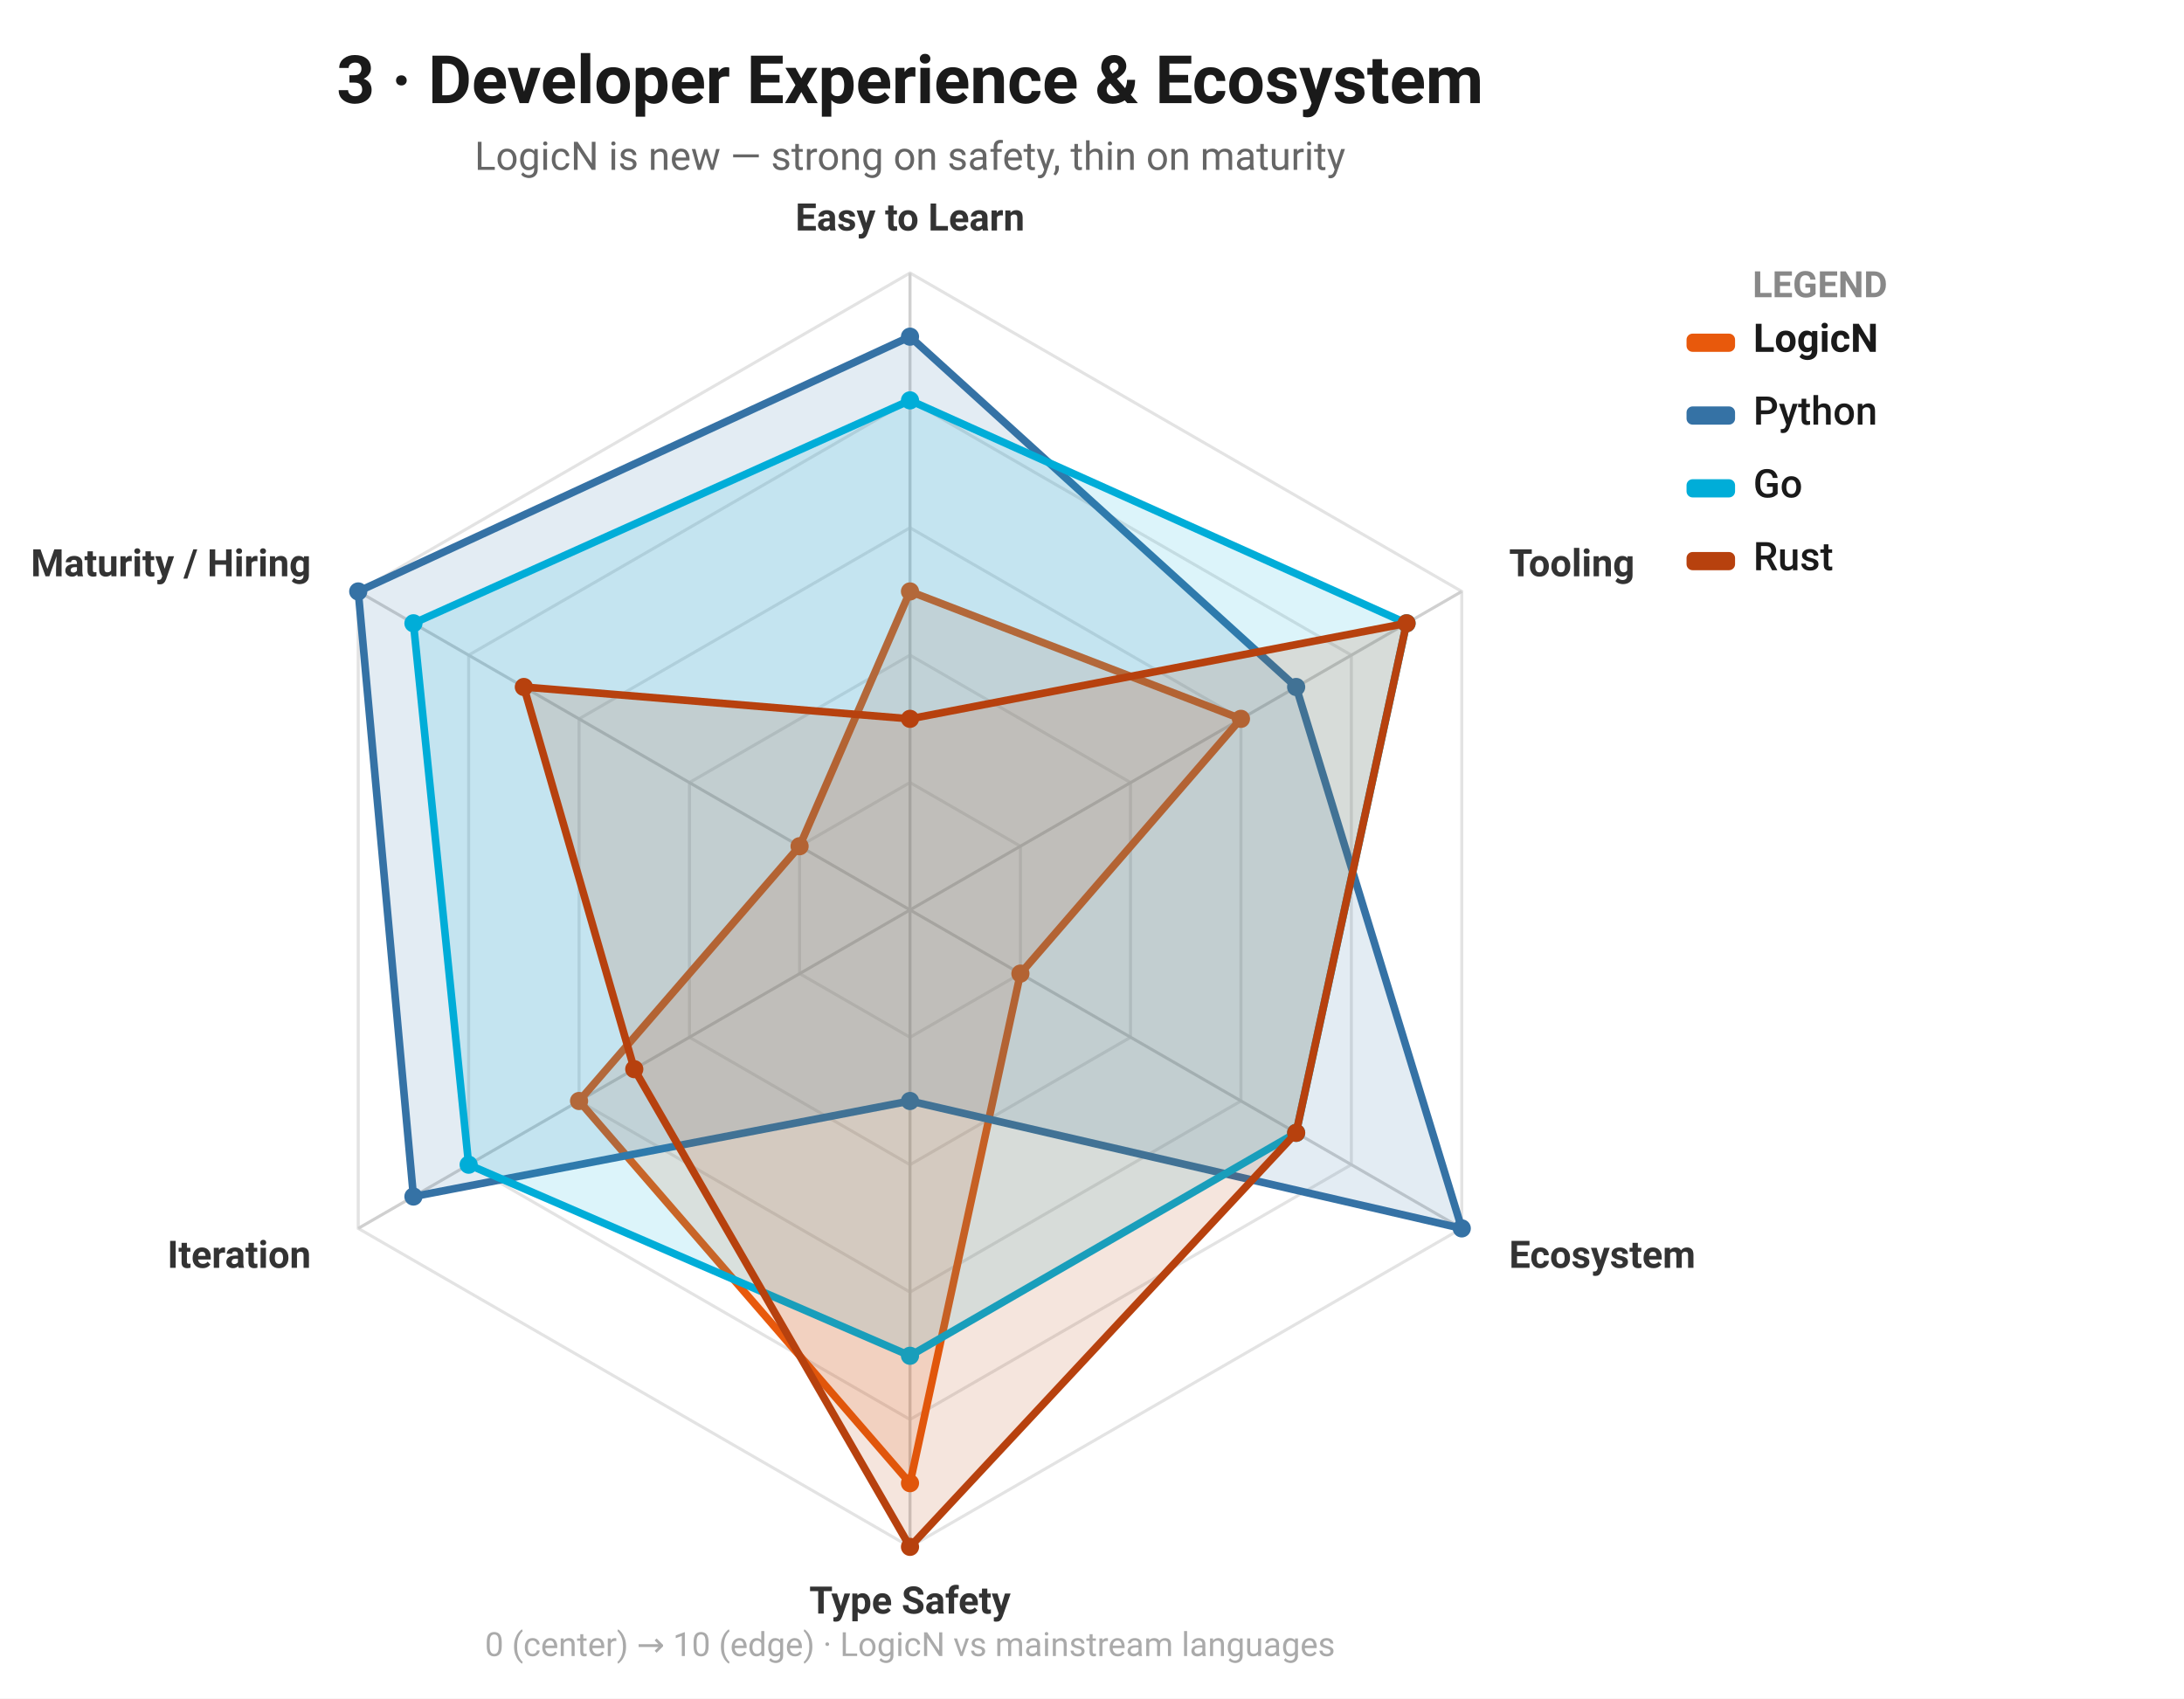
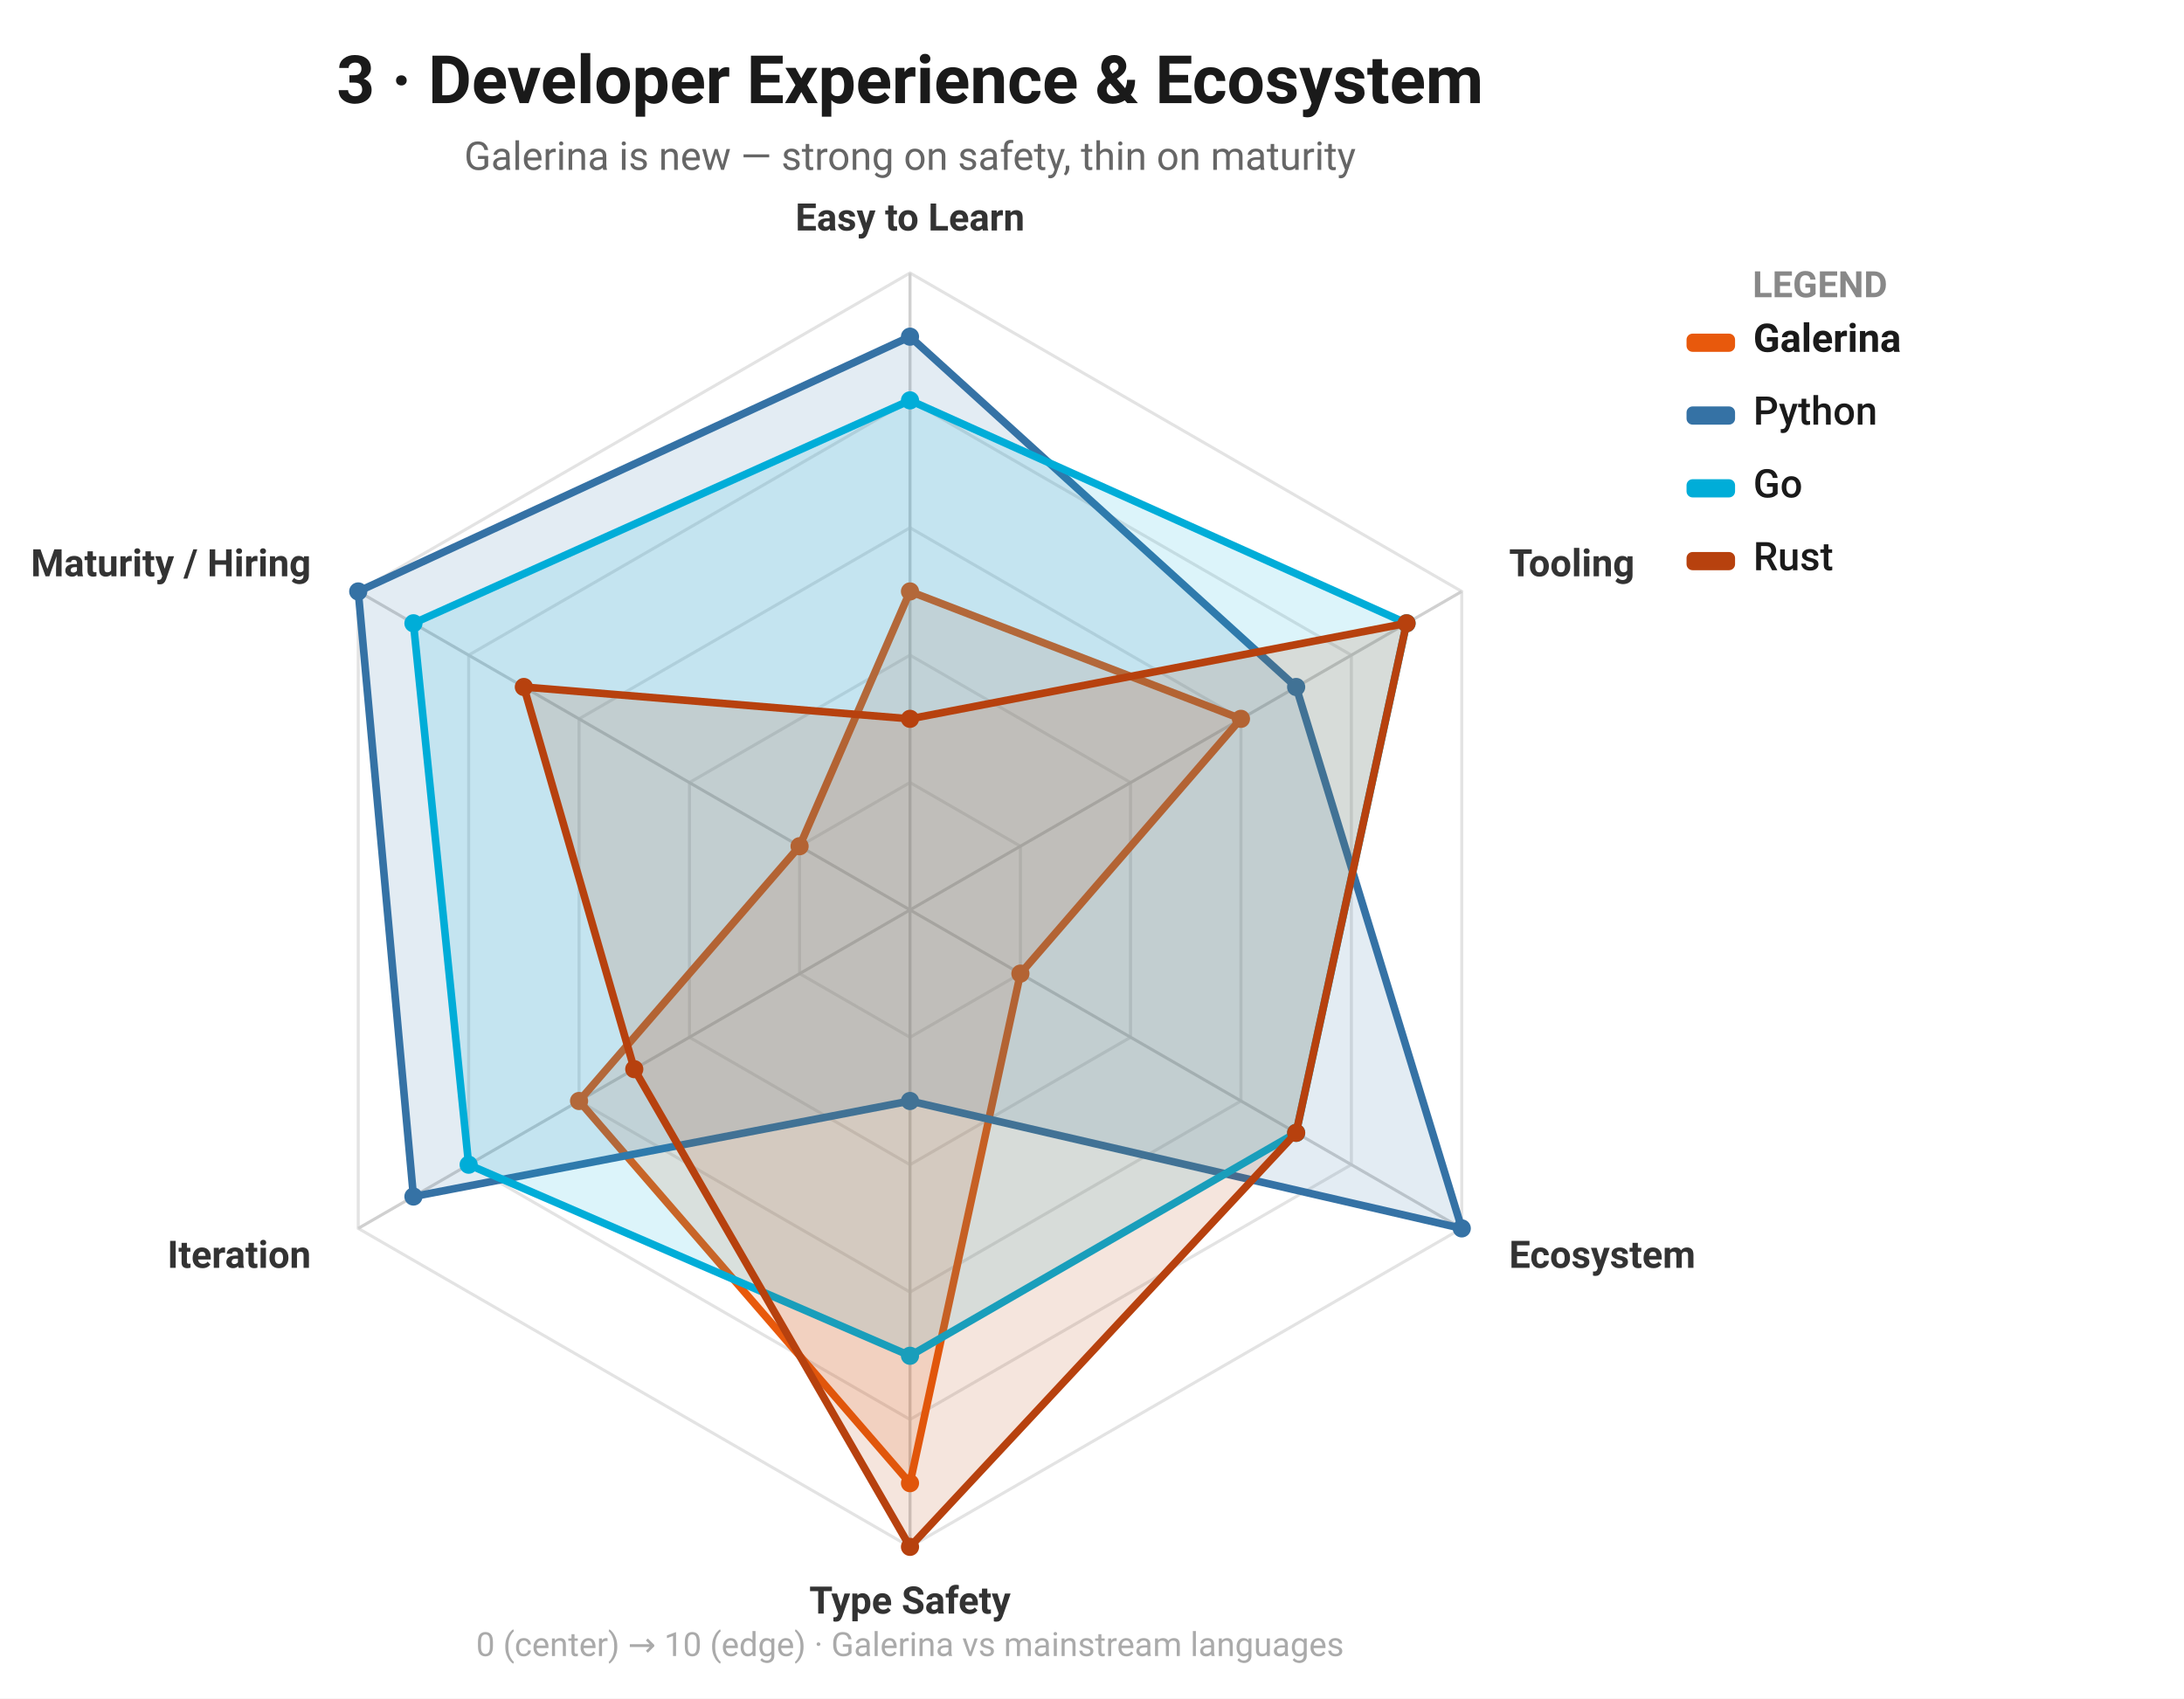
<svg xmlns="http://www.w3.org/2000/svg" viewBox="0 0 720 560" font-family="system-ui,Segoe UI,Roboto,sans-serif">
  <rect width="720" height="560" fill="#ffffff" />
  <text x="300" y="34" text-anchor="middle" font-size="22" font-weight="700" fill="#1a1a1a">3 · Developer Experience &amp; Ecosystem</text>
-   <text x="300" y="56" text-anchor="middle" font-size="13" fill="#666">LogicN is new — strong on safety, thin on maturity</text>
+   <text x="300" y="56" text-anchor="middle" font-size="13" fill="#666">Galerina is new — strong on safety, thin on maturity</text>
  <polygon points="300.0,258.0 336.4,279.0 336.4,321.0 300.0,342.0 263.6,321.0 263.6,279.0" fill="none" stroke="#e3e3e3" stroke-width="1" />
  <polygon points="300.0,216.0 372.7,258.0 372.7,342.0 300.0,384.0 227.3,342.0 227.3,258.0" fill="none" stroke="#e3e3e3" stroke-width="1" />
  <polygon points="300.0,174.0 409.1,237.0 409.1,363.0 300.0,426.0 190.9,363.0 190.9,237.0" fill="none" stroke="#e3e3e3" stroke-width="1" />
  <polygon points="300.0,132.0 445.5,216.0 445.5,384.0 300.0,468.0 154.5,384.0 154.5,216.0" fill="none" stroke="#e3e3e3" stroke-width="1" />
  <polygon points="300.0,90.0 481.9,195.0 481.9,405.0 300.0,510.0 118.1,405.0 118.1,195.0" fill="none" stroke="#e3e3e3" stroke-width="1" />
  <line x1="300" y1="300" x2="300.0" y2="90.0" stroke="#d0d0d0" stroke-width="1" />
  <text x="300.0" y="76.0" text-anchor="middle" font-size="12.5" font-weight="600" fill="#333">Easy to Learn</text>
  <line x1="300" y1="300" x2="481.9" y2="195.0" stroke="#d0d0d0" stroke-width="1" />
  <text x="497.5" y="190.0" text-anchor="start" font-size="12.5" font-weight="600" fill="#333">Tooling</text>
  <line x1="300" y1="300" x2="481.9" y2="405.0" stroke="#d0d0d0" stroke-width="1" />
  <text x="497.5" y="418.0" text-anchor="start" font-size="12.5" font-weight="600" fill="#333">Ecosystem</text>
  <line x1="300" y1="300" x2="300.0" y2="510.0" stroke="#d0d0d0" stroke-width="1" />
  <text x="300.0" y="532.0" text-anchor="middle" font-size="12.5" font-weight="600" fill="#333">Type Safety</text>
  <line x1="300" y1="300" x2="118.1" y2="405.0" stroke="#d0d0d0" stroke-width="1" />
  <text x="102.5" y="418.0" text-anchor="end" font-size="12.5" font-weight="600" fill="#333">Iteration</text>
  <line x1="300" y1="300" x2="118.1" y2="195.0" stroke="#d0d0d0" stroke-width="1" />
  <text x="102.5" y="190.0" text-anchor="end" font-size="12.5" font-weight="600" fill="#333">Maturity / Hiring</text>
  <polygon points="300.0,195.0 409.1,237.0 336.4,321.0 300.0,489.0 190.9,363.0 263.6,279.0" fill="#e8590c" fill-opacity="0.14" stroke="#e8590c" stroke-width="2.5" stroke-linejoin="round" />
  <circle cx="300.0" cy="195.0" r="3" fill="#e8590c" />
  <circle cx="409.1" cy="237.0" r="3" fill="#e8590c" />
  <circle cx="336.4" cy="321.0" r="3" fill="#e8590c" />
  <circle cx="300.0" cy="489.0" r="3" fill="#e8590c" />
  <circle cx="190.9" cy="363.0" r="3" fill="#e8590c" />
  <circle cx="263.6" cy="279.0" r="3" fill="#e8590c" />
  <polygon points="300.0,111.0 427.3,226.5 481.9,405.0 300.0,363.0 136.3,394.5 118.1,195.0" fill="#3572a5" fill-opacity="0.14" stroke="#3572a5" stroke-width="2.5" stroke-linejoin="round" />
  <circle cx="300.0" cy="111.0" r="3" fill="#3572a5" />
  <circle cx="427.3" cy="226.5" r="3" fill="#3572a5" />
  <circle cx="481.9" cy="405.0" r="3" fill="#3572a5" />
  <circle cx="300.0" cy="363.0" r="3" fill="#3572a5" />
  <circle cx="136.3" cy="394.5" r="3" fill="#3572a5" />
  <circle cx="118.1" cy="195.0" r="3" fill="#3572a5" />
  <polygon points="300.0,132.0 463.7,205.5 427.3,373.5 300.0,447.0 154.5,384.0 136.3,205.5" fill="#00add8" fill-opacity="0.14" stroke="#00add8" stroke-width="2.5" stroke-linejoin="round" />
  <circle cx="300.0" cy="132.0" r="3" fill="#00add8" />
  <circle cx="463.7" cy="205.5" r="3" fill="#00add8" />
  <circle cx="427.3" cy="373.5" r="3" fill="#00add8" />
  <circle cx="300.0" cy="447.0" r="3" fill="#00add8" />
  <circle cx="154.5" cy="384.0" r="3" fill="#00add8" />
  <circle cx="136.3" cy="205.5" r="3" fill="#00add8" />
  <polygon points="300.0,237.0 463.7,205.5 427.3,373.5 300.0,510.0 209.1,352.5 172.7,226.5" fill="#b7410e" fill-opacity="0.14" stroke="#b7410e" stroke-width="2.5" stroke-linejoin="round" />
  <circle cx="300.0" cy="237.0" r="3" fill="#b7410e" />
  <circle cx="463.7" cy="205.5" r="3" fill="#b7410e" />
  <circle cx="427.3" cy="373.5" r="3" fill="#b7410e" />
  <circle cx="300.0" cy="510.0" r="3" fill="#b7410e" />
  <circle cx="209.1" cy="352.5" r="3" fill="#b7410e" />
  <circle cx="172.7" cy="226.5" r="3" fill="#b7410e" />
  <text x="600" y="98" text-anchor="middle" font-size="12" font-weight="700" fill="#888">LEGEND</text>
  <rect x="556" y="110" width="16" height="6" rx="2" fill="#e8590c" />
-   <text x="578" y="116" font-size="13" font-weight="700" fill="#1a1a1a">LogicN</text>
+   <text x="578" y="116" font-size="13" font-weight="700" fill="#1a1a1a">Galerina</text>
  <rect x="556" y="134" width="16" height="6" rx="2" fill="#3572a5" />
  <text x="578" y="140" font-size="13" font-weight="500" fill="#1a1a1a">Python</text>
  <rect x="556" y="158" width="16" height="6" rx="2" fill="#00add8" />
  <text x="578" y="164" font-size="13" font-weight="500" fill="#1a1a1a">Go</text>
  <rect x="556" y="182" width="16" height="6" rx="2" fill="#b7410e" />
  <text x="578" y="188" font-size="13" font-weight="500" fill="#1a1a1a">Rust</text>
-   <text x="300" y="546" text-anchor="middle" font-size="11" fill="#aaa">0 (center) → 10 (edge) · LogicN vs mainstream languages</text>
+   <text x="300" y="546" text-anchor="middle" font-size="11" fill="#aaa">0 (center) → 10 (edge) · Galerina vs mainstream languages</text>
</svg>
